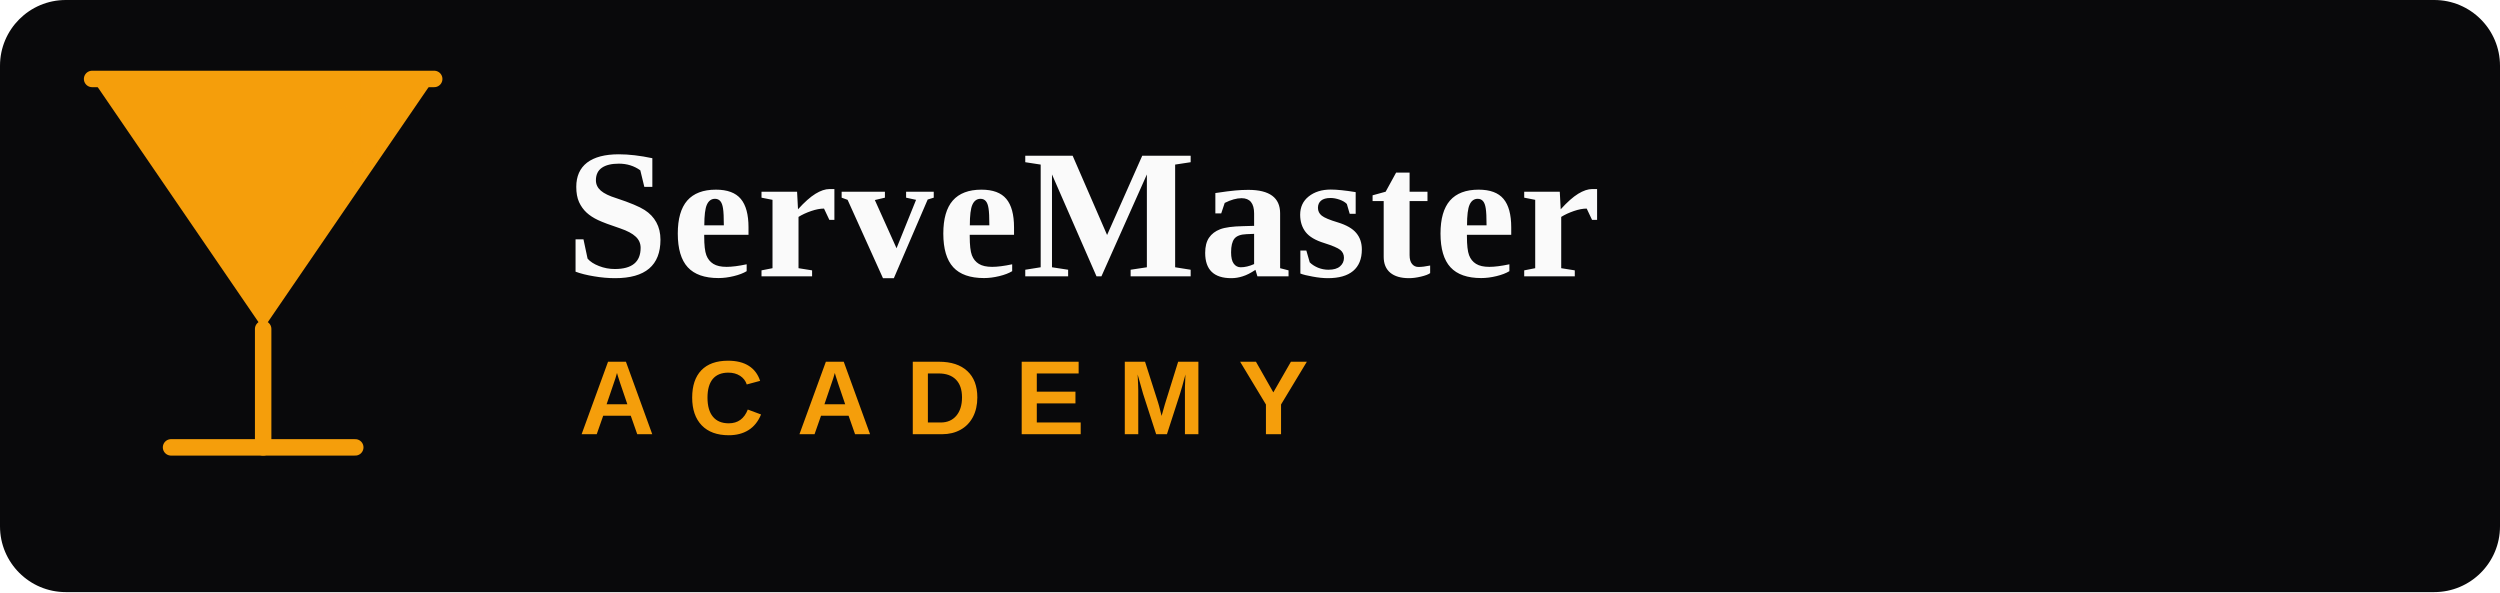
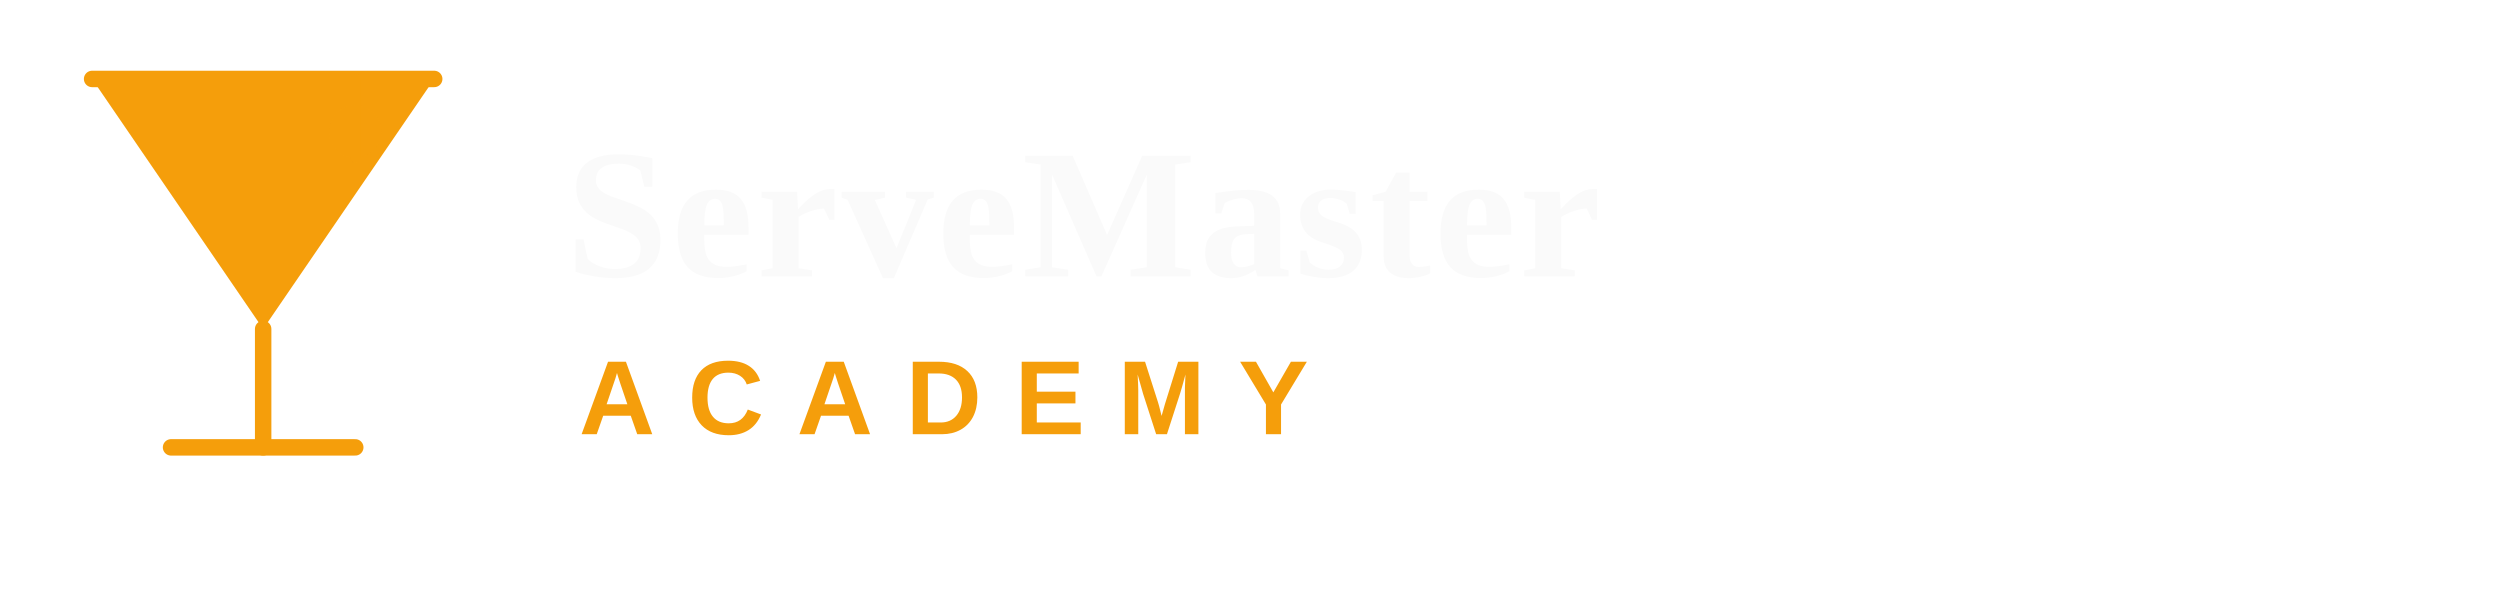
- <svg xmlns="http://www.w3.org/2000/svg" viewBox="0 0 380 90" width="380" height="90">
-   <rect width="380" height="90" rx="10" fill="#09090b" />
+ <svg xmlns="http://www.w3.org/2000/svg" viewBox="0 0 380 90">
  <polygon points="14,12 66,12 40,50" fill="#f59e0b" />
  <line x1="14" y1="12" x2="66" y2="12" stroke="#f59e0b" stroke-width="2.5" stroke-linecap="round" />
  <line x1="40" y1="50" x2="40" y2="68" stroke="#f59e0b" stroke-width="2.5" stroke-linecap="round" />
  <line x1="26" y1="68" x2="54" y2="68" stroke="#f59e0b" stroke-width="2.5" stroke-linecap="round" />
  <circle cx="54" cy="20" r="4" fill="#f59e0b" opacity="0.7" />
  <line x1="54" y1="12" x2="54" y2="24" stroke="#f59e0b" stroke-width="1.5" stroke-linecap="round" opacity="0.7" />
  <text x="86" y="42" font-family="Georgia, 'Times New Roman', serif" font-size="28" font-weight="700" fill="#fafafa" letter-spacing="0.5">ServeMaster</text>
  <text x="88" y="66" font-family="'Arial', 'Helvetica', sans-serif" font-size="16" font-weight="600" fill="#f59e0b" letter-spacing="5">ACADEMY</text>
</svg>
